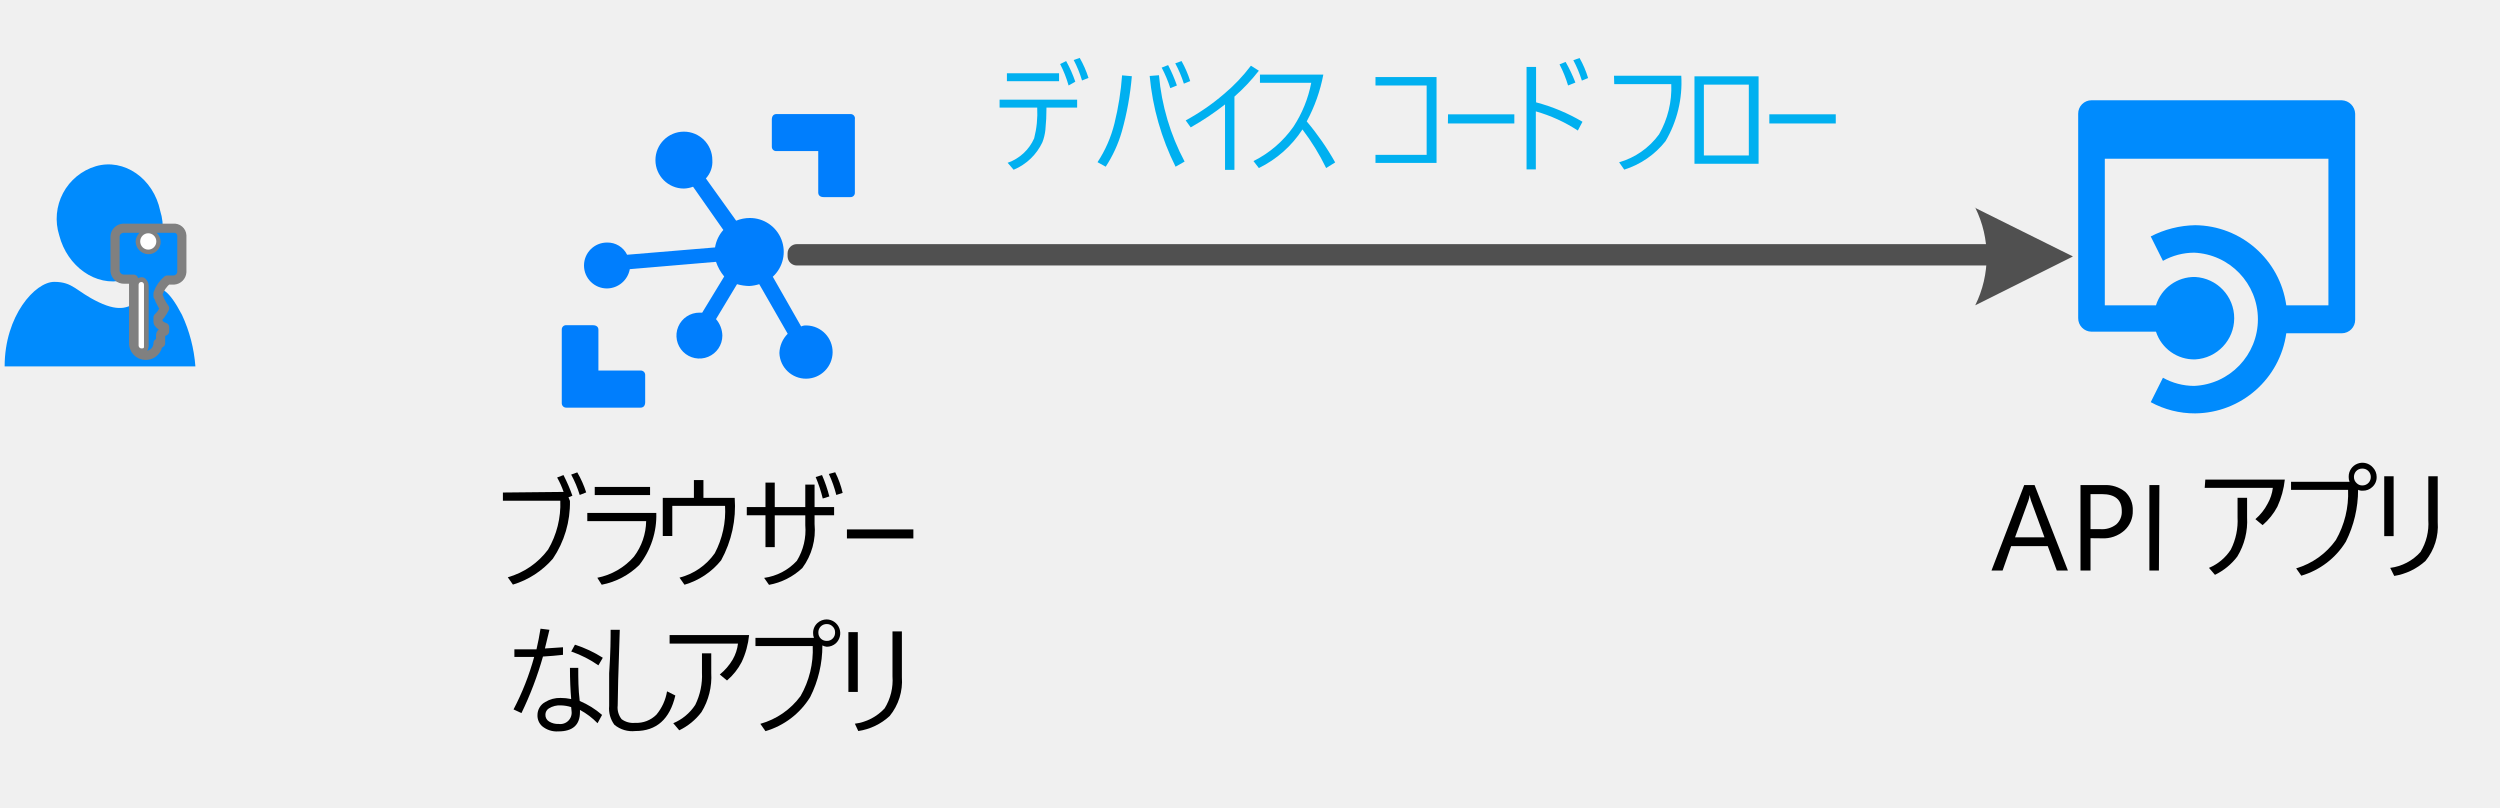
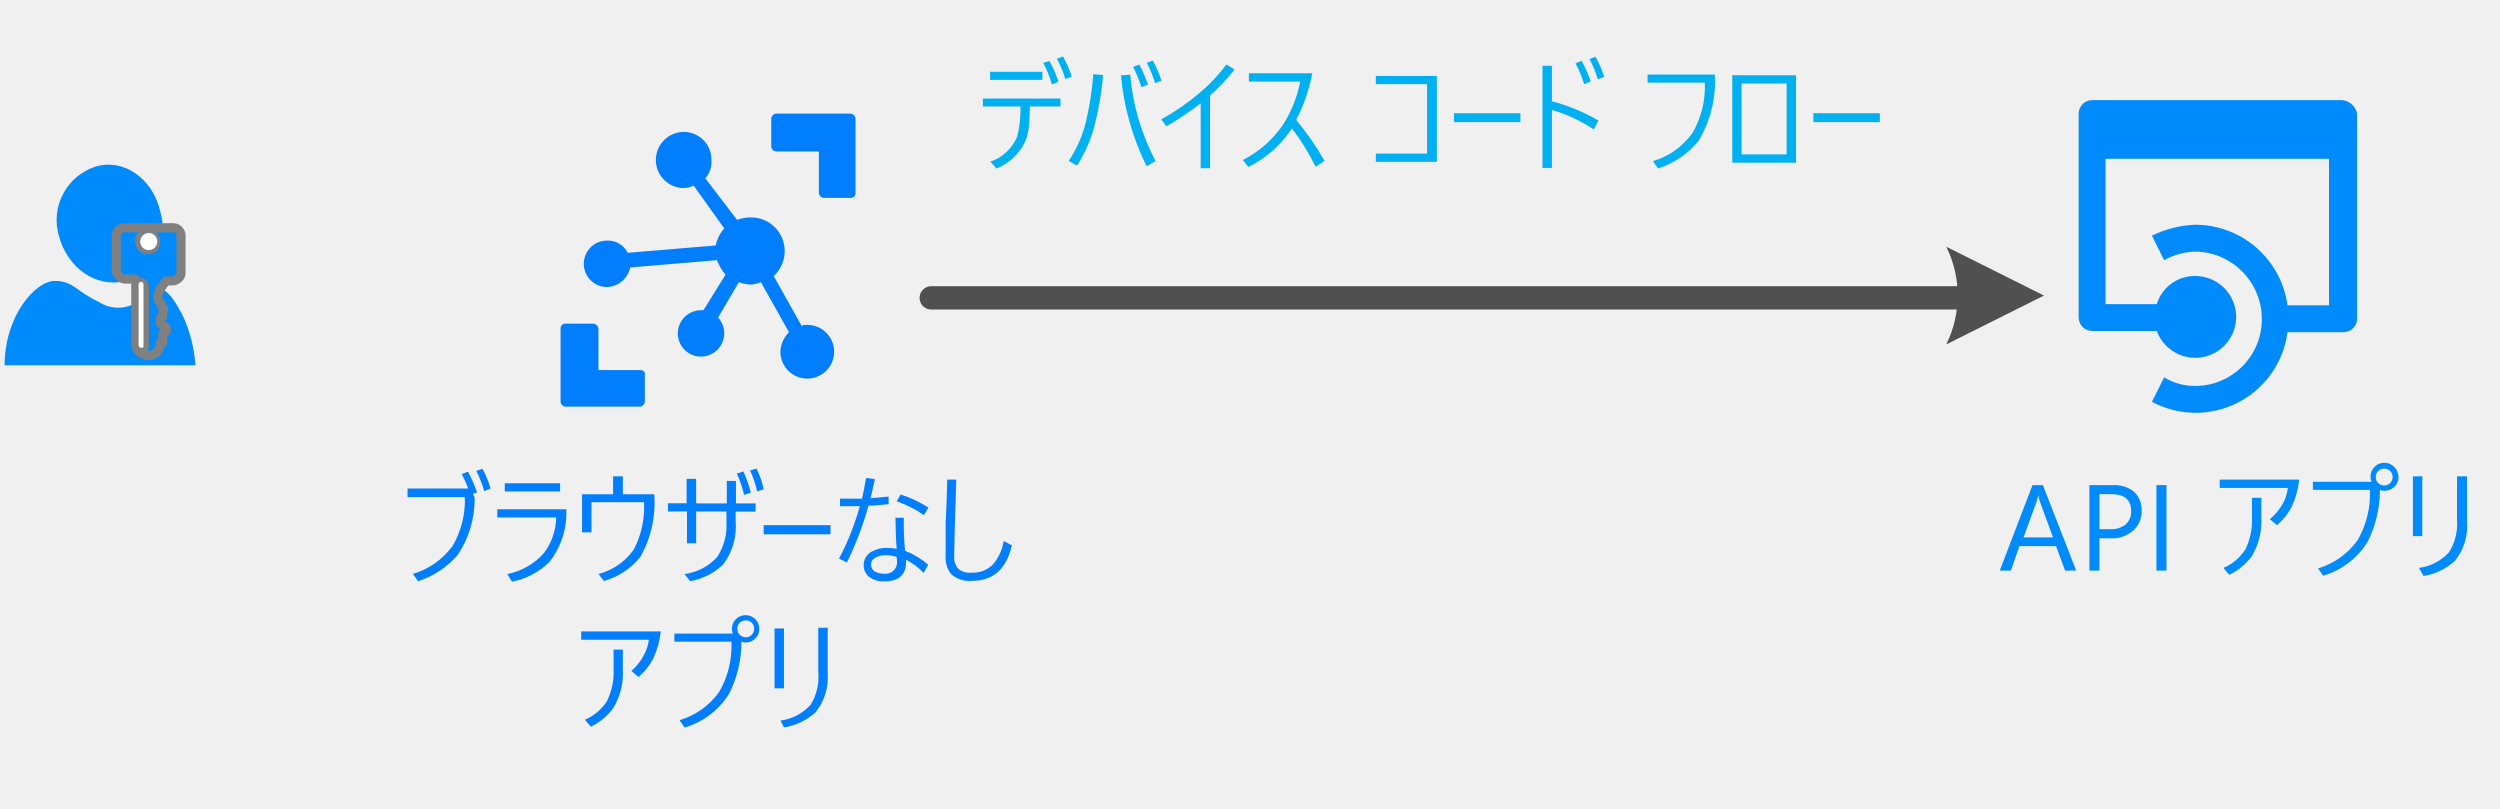
- <svg xmlns="http://www.w3.org/2000/svg" viewBox="0 0 204.71 66.15">
+ <svg xmlns="http://www.w3.org/2000/svg" id="svg111" viewBox="0 0 204.7 66.2">
  <defs>
-     <style>.cls-1{fill:#007efd;}.cls-2,.cls-3{fill:#008bfd;}.cls-3{stroke:gray;stroke-linecap:round;stroke-linejoin:round;stroke-width:0.75px;}.cls-4{fill:#fff;}.cls-5{fill:#505050;}.cls-6{fill:#00b0f0;}</style>
+     <style>
+       .cls-1 {
+         fill: #007efd;
+       }
+ 
+       .cls-2, .cls-9 {
+         fill: none;
+       }
+ 
+       .cls-3 {
+         isolation: isolate;
+       }
+ 
+       .cls-4, .cls-5 {
+         fill: #008bfd;
+       }
+ 
+       .cls-5 {
+         stroke: gray;
+         stroke-linejoin: round;
+         stroke-width: 0.75px;
+       }
+ 
+       .cls-5, .cls-9 {
+         stroke-linecap: round;
+       }
+ 
+       .cls-6 {
+         fill: #fff;
+       }
+ 
+       .cls-7 {
+         fill: #00b0f0;
+       }
+ 
+       .cls-8 {
+         fill: #505050;
+       }
+ 
+       .cls-9 {
+         stroke: #505050;
+         stroke-miterlimit: 10;
+         stroke-width: 1.91px;
+       }
+     </style>
  </defs>
-   <g id="shapes">
-     <g id="group1195-2">
-       <g id="shape1200-7">
-         <path class="cls-1" d="M69.66,9.34H63.58c-.23,0-.38.15-.38.46V12a.35.35,0,0,0,.38.37H67v3.39c0,.23.15.38.45.38h2.18a.35.35,0,0,0,.37-.38v-6A.35.35,0,0,0,69.66,9.34Zm-17.19,21H49V27c0-.22-.15-.37-.45-.37H46.4A.35.35,0,0,0,46,27v6a.36.36,0,0,0,.38.38h6.07c.23,0,.38-.15.38-.45V30.72A.36.36,0,0,0,52.47,30.34Zm13.58-3.69a.9.9,0,0,0-.45.08l-2.32-4.07a2.77,2.77,0,0,0-1.88-4.81,3,3,0,0,0-1.12.22L57.8,14.61a2,2,0,0,0,.53-1.5A2.33,2.33,0,1,0,56,15.44a2.38,2.38,0,0,0,.75-.15l2.48,3.54a2.82,2.82,0,0,0-.68,1.43l-7.2.6a1.78,1.78,0,0,0-1.65-1,1.88,1.88,0,0,0,0,3.76,1.92,1.92,0,0,0,1.87-1.58l7.06-.6a3.74,3.74,0,0,0,.67,1.2L57.5,25.6h-.22a1.88,1.88,0,1,0,1.87,1.88,2.13,2.13,0,0,0-.52-1.35l1.72-2.86a4,4,0,0,0,1,.15,3.38,3.38,0,0,0,.82-.15l2.33,4.06a2.34,2.34,0,0,0-.68,1.58,2.18,2.18,0,1,0,2.25-2.26Z" />
-       </g>
+   <g id="group1195-2">
+     <g id="shape1200-7">
+       <path id="path33" class="cls-1" d="M69.65,9.3h-6.1a.46.46,0,0,0-.4.5V12a.43.43,0,0,0,.4.4h3.5v3.4a.43.43,0,0,0,.4.4h2.2a.37.37,0,0,0,.4-.4v-6A.46.46,0,0,0,69.65,9.3Zm-17.2,21H49V26.9a.46.46,0,0,0-.5-.4h-2.2a.37.37,0,0,0-.4.4v6a.43.43,0,0,0,.4.4h6.1a.46.46,0,0,0,.4-.5V30.6C52.85,30.5,52.65,30.3,52.45,30.3Zm13.6-3.7c-.2,0-.3,0-.4.1l-2.3-4.1a2.76,2.76,0,0,0-1.9-4.8,3.59,3.59,0,0,0-1.1.2l-2.6-3.4a2,2,0,0,0,.5-1.5A2.26,2.26,0,0,0,56,10.8a2.3,2.3,0,0,0,0,4.6,2.35,2.35,0,0,0,.8-.2l2.5,3.5a3.09,3.09,0,0,0-.7,1.4l-7.2.6a1.82,1.82,0,0,0-1.7-1,1.9,1.9,0,0,0,0,3.8,2,2,0,0,0,1.9-1.6l7.1-.6a4.73,4.73,0,0,0,.7,1.2l-1.8,2.9h-.2a1.9,1.9,0,0,0,0,3.8,1.91,1.91,0,0,0,1.4-3.2l1.7-2.9a3,3,0,0,0,1,.2,2.35,2.35,0,0,0,.8-.2l2.3,4.1a2.36,2.36,0,0,0-.7,1.6,2.2,2.2,0,1,0,2.2-2.2Z" />
    </g>
-     <g id="group1201-12">
-       <g id="group1202-13">
-         <g id="group1203-14">
-           <g id="group1204-15">
-             <g id="shape1205-16">
-               <path class="cls-2" d="M7.85,13.61a4.49,4.49,0,0,0-3,5.66c.66,2.56,3,4.22,5.27,3.67a4.5,4.5,0,0,0,3-5.67C12.57,14.61,10.16,12.94,7.85,13.61Z" />
-             </g>
+   </g>
+   <rect class="cls-2" x="26.2" y="38.6" width="64.6" height="24.2" />
+   <g id="Brows..." class="cls-3">
+     <g class="cls-3">
+       <path class="cls-1" d="M38.34,40a9.15,9.15,0,0,0-.53-1.18l.51-.2a12.47,12.47,0,0,1,.74,1.69l-.33.13.13.3a8.12,8.12,0,0,1-1.4,4.72,7.19,7.19,0,0,1-3.23,2.13l-.42-.6a6.18,6.18,0,0,0,3.25-2.29,7.34,7.34,0,0,0,1-4H33.37V40ZM39,38.56l.5-.18A8.35,8.35,0,0,1,40.17,40l-.52.21A9.26,9.26,0,0,0,39,38.56Z" />
+       <path class="cls-1" d="M40.72,41.7h5.65A6.51,6.51,0,0,1,45,46a6,6,0,0,1-3.08,1.63L41.54,47a5.35,5.35,0,0,0,3-1.72,4.94,4.94,0,0,0,1-2.91H40.72Zm.61-2.13h4.53v.67H41.33Z" />
+       <path class="cls-1" d="M51,40.47h2.57a9,9,0,0,1-1.12,5.1,5.79,5.79,0,0,1-3,2L49,47a5.09,5.09,0,0,0,2.89-2,7.4,7.4,0,0,0,.84-3.88h-4.3v2.47h-.77V40.47H50.2V39H51Z" />
+       <path class="cls-1" d="M57,41.22h2.51V39.38h.75v1.84h1.61v.67H60.23v.71a5.2,5.2,0,0,1-1,3.6,5.27,5.27,0,0,1-2.72,1.39L56.05,47a4.35,4.35,0,0,0,2.68-1.4,4.76,4.76,0,0,0,.75-2.92v-.8H57v2.6h-.75v-2.6H54.69v-.67h1.53v-2H57Zm3.36-2.46.51-.16a10.31,10.31,0,0,1,.61,1.74l-.55.18A10.13,10.13,0,0,0,60.33,38.76Zm1.08-.25.51-.14a7.36,7.36,0,0,1,.58,1.69l-.53.17A8.68,8.68,0,0,0,61.41,38.51Z" />
+       <path class="cls-1" d="M62.53,43H68v.75H62.53Z" />
+       <path class="cls-1" d="M71.28,40.8l1.48-.14v.62c-.55.06-1.09.11-1.65.13a27.18,27.18,0,0,1-1.76,4.64l-.65-.31a21.37,21.37,0,0,0,1.7-4.29q-.81,0-1.62,0l0-.62c.56,0,1.16,0,1.8,0,.13-.56.24-1.12.33-1.69l.73.09C71.54,39.68,71.42,40.21,71.28,40.8Zm2.14,4.13c-.06-.71-.09-1.56-.1-2.54H74c0,.85,0,1.75.11,2.71A6.5,6.5,0,0,1,76,46.24l-.37.68a5.17,5.17,0,0,0-1.44-1.09V46c0,1.07-.59,1.6-1.77,1.6a1.87,1.87,0,0,1-1.32-.42,1.2,1.2,0,0,1-.38-.92,1.23,1.23,0,0,1,.63-1.08,2.41,2.41,0,0,1,1.26-.32A4.91,4.91,0,0,1,73.42,44.93Zm0,.67a2.67,2.67,0,0,0-.83-.14,1.71,1.71,0,0,0-1,.25.61.61,0,0,0-.27.52.64.64,0,0,0,.29.55,1.38,1.38,0,0,0,.79.19.93.93,0,0,0,1.05-1Zm0-4.54.32-.57a9.37,9.37,0,0,1,2.28,1.07l-.37.62A9,9,0,0,0,73.46,41.06Z" />
+       <path class="cls-1" d="M77.56,39.27h.74q-.17,5.13-.17,6.19a1.5,1.5,0,0,0,.33,1.12,1.54,1.54,0,0,0,1.1.31,2.3,2.3,0,0,0,1.75-.68,3.91,3.91,0,0,0,.87-1.91l.67.35q-.66,2.91-3.27,2.91A2.24,2.24,0,0,1,77.87,47a2.2,2.2,0,0,1-.44-1.53c0-.37,0-1.26,0-2.69C77.52,41.1,77.54,39.92,77.56,39.27Z" />
+     </g>
+     <g class="cls-3">
+       <path class="cls-1" d="M47.59,51.7H54.1a6.84,6.84,0,0,1-.61,2.22,5.13,5.13,0,0,1-1.2,1.51l-.59-.49a4.53,4.53,0,0,0,1-1.26,3.49,3.49,0,0,0,.43-1.3H47.59Zm.3,7.23a4,4,0,0,0,1.8-1.51,5.35,5.35,0,0,0,.55-2.64V53.19H51V54.8a5.49,5.49,0,0,1-.8,3.2,5,5,0,0,1-1.82,1.5Z" />
+       <path class="cls-1" d="M60.71,52.54a9.43,9.43,0,0,1-1,4.24,6.39,6.39,0,0,1-3.65,2.79l-.42-.6a6.11,6.11,0,0,0,3.25-2.32,7.53,7.53,0,0,0,1-4.11H55.22v-.66H60a1.19,1.19,0,0,1-.07-.4,1.11,1.11,0,0,1,.37-.83,1.14,1.14,0,0,1,1.58.08,1.12,1.12,0,0,1,.29.75,1.07,1.07,0,0,1-.37.84,1.08,1.08,0,0,1-.75.29A.84.84,0,0,1,60.71,52.54Zm.35-1.74a.67.67,0,0,0-.52.22.71.71,0,0,0-.17.46.67.67,0,0,0,.23.52.63.63,0,0,0,.46.18.68.68,0,0,0,.52-.23.7.7,0,0,0,.17-.47.66.66,0,0,0-.69-.68Z" />
+       <path class="cls-1" d="M64.19,51.46v4.9h-.77v-4.9ZM63.9,59a4,4,0,0,0,2.48-1.3A4.36,4.36,0,0,0,67,55V51.4h.77v3.75a4.51,4.51,0,0,1-1,3.18,5,5,0,0,1-2.57,1.23Z" />
+     </g>
+   </g>
+   <g id="group1201-12">
+     <g id="group1202-13">
+       <g id="group1203-14">
+         <g id="group1204-15">
+           <g id="shape1205-16">
+             <path id="path53" class="cls-4" d="M7.83,13.64a4.6,4.6,0,0,0-3,5.7c.7,2.6,3,4.2,5.3,3.7a4.6,4.6,0,0,0,3-5.7C12.53,14.64,10.13,12.94,7.83,13.64Z" />
          </g>
-           <g id="group1206-18">
-             <g id="shape1207-19">
-               <path class="cls-2" d="M12.79,23.63c-.44,0-.88.78-1.54,1.11s-1.32.89-3.18,0S6,23.08,4.44,23.08.38,25.85.38,30H16a12.14,12.14,0,0,0-1.1-4.22C13.77,23.63,13.23,23.63,12.79,23.63Z" />
-             </g>
+         </g>
+         <g id="group1206-18">
+           <g id="shape1207-19">
+             <path id="path61" class="cls-4" d="M12.77,23.61c-.39,0-.89.8-1.5,1.1a2.88,2.88,0,0,1-3.2,0C6.17,23.81,6,23,4.47,23S.38,25.81.38,29.91H16a11.38,11.38,0,0,0-1.1-4.2C13.77,23.61,13.27,23.61,12.77,23.61Z" />
          </g>
        </g>
      </g>
-       <g id="group1208-21">
-         <g id="shape1209-22">
-           <path class="cls-3" d="M14.19,18.69H10.07a.71.71,0,0,0-.65.66V22.2a.73.73,0,0,0,.76.66h.76V28a1,1,0,0,0,1,1.1,1,1,0,0,0,1-1h.21v-.65c0-.22.33-.33.33-.33V26.8c-.33-.11-.54-.33-.54-.44V26l.21-.22a3.55,3.55,0,0,0,.33-.54,2.4,2.4,0,0,1-.33-.55c-.1-.11-.1-.33-.21-.44v-.22a2.51,2.51,0,0,1,.76-1.1h.54a.7.7,0,0,0,.65-.65v-3A.63.63,0,0,0,14.19,18.69ZM11.8,28.22c0,.22,0,.33-.21.33s-.22-.22-.22-.33V23.4c0-.22.11-.33.22-.33s.21.22.21.33Zm.33-7.78a.69.69,0,0,1-.65-.65.7.7,0,0,1,.65-.66.71.71,0,0,1,.65.66A.62.62,0,0,1,12.13,20.44Z" />
-         </g>
-         <g id="shape1210-24">
-           <path class="cls-4" d="M11.57,28.53a.24.24,0,0,1-.22-.22v-5a.22.22,0,1,1,.44,0v5.11C11.79,28.53,11.68,28.53,11.57,28.53Z" />
-         </g>
-         <g id="shape1211-26">
-           <ellipse class="cls-4" cx="12.14" cy="19.77" rx="0.66" ry="0.67" />
-         </g>
+     </g>
+     <g id="group1208-21">
+       <g id="shape1209-22">
+         <path id="path71" class="cls-5" d="M14.22,18.65h-4.1a.67.67,0,0,0-.6.7v2.8a.77.77,0,0,0,.8.7h.8V28a1,1,0,0,0,1,1.1.94.94,0,0,0,1-1h.2v-.7c0-.2.3-.3.3-.3v-.3c-.3-.1-.5-.3-.5-.4v-.3l.2-.2c-.1-.2.1-.6.1-.6a2.19,2.19,0,0,1-.3-.5c-.1-.1-.1-.3-.2-.4v-.2a2.75,2.75,0,0,1,.7-1.2h.5c.3,0,.7-.3.7-.6v-3A.66.66,0,0,0,14.22,18.65Zm-2.4,9.6c0,.2,0,.3-.2.3s-.2-.2-.2-.3v-4.8c0-.2.1-.3.2-.3s.2.2.2.3Zm.3-7.8a.7.7,0,0,1,0-1.4.67.67,0,0,1,.6.7A.56.56,0,0,1,12.12,20.45Z" />
      </g>
-     </g>
-     <path class="cls-2" d="M191.76,8.21h-20.5a1.09,1.09,0,0,0-1.09,1.1V26.05a1.1,1.1,0,0,0,1.09,1.11h5.28a3.29,3.29,0,0,0,3.21,2.27,3.38,3.38,0,0,0,0-6.75A3.29,3.29,0,0,0,176.54,25h-4.19V13h18.31V25h-3.45a7.61,7.61,0,0,0-7.46-6.56,8.25,8.25,0,0,0-3.64.92l1,2a5.27,5.27,0,0,1,2.55-.67,5.46,5.46,0,0,1,0,10.91,5.27,5.27,0,0,1-2.55-.67l-1,2a7.51,7.51,0,0,0,3.64.92,7.61,7.61,0,0,0,7.46-6.56h4.55a1.1,1.1,0,0,0,1.09-1.11V9.31A1.14,1.14,0,0,0,191.76,8.21Z" />
-     <g id="shape1213-31">
-       <g id="lend5">
-         <path class="cls-5" d="M161.69,17l8.05,4-8,4a9,9,0,0,0,0-8" />
+       <g id="shape1210-24">
+         <path id="path76" class="cls-6" d="M11.55,28.48a.22.22,0,0,1-.2-.2v-5a.2.2,0,0,1,.4,0v5.1C11.75,28.48,11.65,28.48,11.55,28.48Z" />
+       </g>
+       <g id="shape1211-26">
+         <circle id="ellipse81" class="cls-6" cx="12.18" cy="19.78" r="0.7" />
      </g>
    </g>
  </g>
-   <g id="text">
-     <path class="cls-6" d="M84.93,8.81H81.85V8.16H88.2v.65H85.69a18.29,18.29,0,0,1-.09,1.83,4,4,0,0,1-.24,1A4.51,4.51,0,0,1,83,13.9l-.49-.57a3.7,3.7,0,0,0,2.17-2A8.31,8.31,0,0,0,84.93,8.81ZM82.45,6h4.27v.65H82.45Zm4.35-.75L87.3,5a10.32,10.32,0,0,1,.75,1.69L87.5,7A9.35,9.35,0,0,0,86.8,5.23Zm1.11-.33.5-.18a8.31,8.31,0,0,1,.72,1.64l-.53.21A9.26,9.26,0,0,0,87.91,4.9Z" />
-     <path class="cls-6" d="M89.87,13.28a10.23,10.23,0,0,0,1.39-3.19,23.4,23.4,0,0,0,.62-3.92l.8.07a24.21,24.21,0,0,1-.82,4.53,10.63,10.63,0,0,1-1.32,2.88Zm4.27-7.06.76-.06A18.53,18.53,0,0,0,97,13.23l-.74.42A20.91,20.91,0,0,1,94.14,6.22Zm1-.69.51-.2A12.47,12.47,0,0,1,96.37,7l-.54.22A10.68,10.68,0,0,0,95.12,5.53Zm1.11-.35.5-.18a8.62,8.62,0,0,1,.71,1.64l-.52.21A9.58,9.58,0,0,0,96.23,5.18Z" />
-     <path class="cls-6" d="M100.31,8.55a22.06,22.06,0,0,1-2.81,1.88l-.41-.57a18,18,0,0,0,3.12-2.15,14.15,14.15,0,0,0,2.22-2.33l.65.41a15.3,15.3,0,0,1-2,2.12v6h-.77Z" />
-     <path class="cls-6" d="M106.65,10.6a8.91,8.91,0,0,1-3.57,3.16l-.44-.57a8.79,8.79,0,0,0,3.27-2.81,10,10,0,0,0,1.46-3.6h-4.2V6.11h5.19A13.26,13.26,0,0,1,107,9.94a21.54,21.54,0,0,1,2.33,3.36l-.74.46A18.82,18.82,0,0,0,106.65,10.6Z" />
-     <path class="cls-6" d="M117.63,13.34h-5v-.66h4.19V7h-4.19V6.31h5Z" />
-     <path class="cls-6" d="M118.57,9.36H124v.75h-5.44Z" />
-     <path class="cls-6" d="M125.76,9.12v4.75H125V5.48h.78v2.9a15,15,0,0,1,3.8,1.59l-.38.72A12.52,12.52,0,0,0,125.76,9.12Zm1.94-3.85.5-.2A12.79,12.79,0,0,1,129,6.76L128.4,7A9.91,9.91,0,0,0,127.7,5.27Zm1.13-.34.51-.18a7.82,7.82,0,0,1,.7,1.64l-.51.21A10,10,0,0,0,128.83,4.93Z" />
-     <path class="cls-6" d="M132.16,6.2h5.51a9.46,9.46,0,0,1-1.29,5.36A6.94,6.94,0,0,1,133,13.89l-.42-.6A6.15,6.15,0,0,0,135.85,11a7.62,7.62,0,0,0,1-4.11h-4.67Z" />
-     <path class="cls-6" d="M138.75,13.41V6.25H144v7.16Zm4.45-.68V6.93h-3.68v5.8Z" />
-     <path class="cls-6" d="M144.88,9.36h5.44v.75h-5.44Z" />
-     <path d="M46.15,40.28a7,7,0,0,0-.53-1.18l.52-.2a13.39,13.39,0,0,1,.73,1.69l-.32.13.12.3a8.18,8.18,0,0,1-1.4,4.73A7,7,0,0,1,42,47.87l-.42-.6A6.21,6.21,0,0,0,44.88,45a7.35,7.35,0,0,0,1-4H41.18v-.67Zm.62-1.42.5-.18A8.31,8.31,0,0,1,48,40.32l-.53.21A9.26,9.26,0,0,0,46.77,38.86Z" />
-     <path d="M48.09,42h5.65a6.56,6.56,0,0,1-1.39,4.26,6,6,0,0,1-3.08,1.62l-.36-.57a5.35,5.35,0,0,0,3-1.73,4.94,4.94,0,0,0,1-2.91H48.09Zm.61-2.13h4.53v.67H48.7Z" />
-     <path d="M57.6,40.77h2.56a9.2,9.2,0,0,1-1.11,5.11,6,6,0,0,1-3,2l-.41-.58a5.06,5.06,0,0,0,2.89-2,7.4,7.4,0,0,0,.84-3.88H55.05v2.47h-.78V40.77h2.55V39.31h.78Z" />
-     <path d="M63.44,41.52h2.5V39.68h.76v1.84h1.6v.67H66.7v.71a5.24,5.24,0,0,1-1,3.61,5.38,5.38,0,0,1-2.73,1.38l-.4-.57a4.46,4.46,0,0,0,2.68-1.4A4.8,4.8,0,0,0,65.94,43v-.8h-2.5V44.8h-.76V42.19H61.15v-.67h1.53v-2h.76Zm3.35-2.46.52-.16a11.59,11.59,0,0,1,.6,1.75l-.54.17A11.33,11.33,0,0,0,66.79,39.06Zm1.08-.25.52-.14A7.56,7.56,0,0,1,69,40.36l-.52.17A9.59,9.59,0,0,0,67.87,38.81Z" />
-     <path d="M69.35,43.35h5.44v.74H69.35Z" />
-     <path d="M44.62,53.1,46.1,53v.62c-.54.06-1.09.11-1.64.14a28.29,28.29,0,0,1-1.76,4.63l-.65-.3a21.39,21.39,0,0,0,1.69-4.3q-.81,0-1.62,0l0-.62c.56,0,1.16,0,1.81,0,.13-.56.24-1.12.33-1.69l.73.09C44.88,52,44.77,52.51,44.62,53.1Zm2.15,4.14c-.06-.72-.1-1.56-.1-2.55h.68c0,.85,0,1.75.12,2.71a6.8,6.8,0,0,1,1.83,1.14l-.37.68a5.94,5.94,0,0,0-1.44-1.09v.17q0,1.59-1.77,1.59a1.87,1.87,0,0,1-1.32-.42,1.17,1.17,0,0,1-.39-.92,1.22,1.22,0,0,1,.64-1.07,2.31,2.31,0,0,1,1.25-.33A4.14,4.14,0,0,1,46.77,57.24Zm0,.66a3.06,3.06,0,0,0-.83-.14,1.67,1.67,0,0,0-1,.25.6.6,0,0,0-.28.52.62.62,0,0,0,.3.55,1.38,1.38,0,0,0,.79.2.93.93,0,0,0,1.05-1.06Zm0-4.54.31-.57a9.75,9.75,0,0,1,2.28,1.07l-.36.62A9.13,9.13,0,0,0,46.81,53.36Z" />
-     <path d="M50,51.57h.75c-.12,3.42-.17,5.49-.17,6.19a1.53,1.53,0,0,0,.32,1.13,1.6,1.6,0,0,0,1.11.3,2.29,2.29,0,0,0,1.74-.67,4,4,0,0,0,.87-1.91l.68.34q-.68,2.91-3.27,2.91a2.31,2.31,0,0,1-1.72-.51,2.23,2.23,0,0,1-.43-1.54c0-.37,0-1.26,0-2.68C50,53.41,50,52.22,50,51.57Z" />
-     <path d="M54.83,52h6.51a6.77,6.77,0,0,1-.61,2.21,5,5,0,0,1-1.2,1.51l-.59-.49A4.53,4.53,0,0,0,60,54a3.44,3.44,0,0,0,.43-1.3H54.83Zm.3,7.22a4,4,0,0,0,1.8-1.5,5.42,5.42,0,0,0,.55-2.65V53.5h.76v1.6a5.52,5.52,0,0,1-.8,3.21,5,5,0,0,1-1.82,1.49Z" />
-     <path d="M67.34,52.85a9.36,9.36,0,0,1-1,4.23,6.41,6.41,0,0,1-3.66,2.79l-.42-.6A6.14,6.14,0,0,0,65.55,57a7.58,7.58,0,0,0,1-4.1H61.86v-.67h4.79a.94.94,0,0,1-.07-.39,1.08,1.08,0,0,1,.36-.83,1.13,1.13,0,0,1,.76-.29,1.13,1.13,0,0,1,.75,1.95,1.12,1.12,0,0,1-.75.29A1,1,0,0,1,67.34,52.85Zm.36-1.75a.67.67,0,0,0-.69.69.67.67,0,0,0,.22.52.7.7,0,0,0,.47.17.65.65,0,0,0,.51-.22.67.67,0,0,0,.17-.47.64.64,0,0,0-.22-.51A.65.65,0,0,0,67.7,51.1Z" />
-     <path d="M70.24,51.76v4.9h-.77v-4.9ZM70,59.26A4,4,0,0,0,72.44,58a4.38,4.38,0,0,0,.64-2.62V51.7h.77v3.75a4.51,4.51,0,0,1-1,3.18,4.83,4.83,0,0,1-2.57,1.23Z" />
-     <path d="M169.33,46.72h-.91l-.74-2h-3l-.7,2h-.91l2.68-7h.85ZM167.41,44l-1.1-3a2.75,2.75,0,0,1-.11-.47h0a2.53,2.53,0,0,1-.11.47L165,44Z" />
-     <path d="M171.18,44.07v2.65h-.82v-7h1.92a2.56,2.56,0,0,1,1.74.55,2,2,0,0,1,.62,1.54,2.1,2.1,0,0,1-.69,1.63,2.57,2.57,0,0,1-1.85.64Zm0-3.61v2.87H172a1.89,1.89,0,0,0,1.29-.39,1.37,1.37,0,0,0,.45-1.1c0-.92-.55-1.38-1.64-1.38Z" />
-     <path d="M176.78,46.72H176v-7h.82Z" />
-     <path d="M180.58,39.27h6.51a7.1,7.1,0,0,1-.61,2.22A5.16,5.16,0,0,1,185.27,43l-.59-.49a4.21,4.21,0,0,0,1-1.26,3.49,3.49,0,0,0,.43-1.3h-5.58Zm.3,7.23A3.93,3.93,0,0,0,182.67,45a5.24,5.24,0,0,0,.55-2.64V40.76H184v1.61a5.54,5.54,0,0,1-.8,3.2,5.06,5.06,0,0,1-1.83,1.5Z" />
-     <path d="M193.09,40.11a9.53,9.53,0,0,1-1,4.24,6.39,6.39,0,0,1-3.65,2.79l-.42-.6a6.11,6.11,0,0,0,3.25-2.32,7.62,7.62,0,0,0,1-4.11H187.6v-.66h4.79a1,1,0,0,1-.07-.4,1.13,1.13,0,0,1,2-.75,1.12,1.12,0,0,1,.29.75,1.07,1.07,0,0,1-.37.84,1.08,1.08,0,0,1-.75.29A.84.84,0,0,1,193.09,40.11Zm.35-1.74a.67.67,0,0,0-.52.22.71.71,0,0,0-.17.46.67.67,0,0,0,.23.52.63.63,0,0,0,.46.18.68.68,0,0,0,.52-.23.7.7,0,0,0,.17-.47.68.68,0,0,0-.23-.51A.67.67,0,0,0,193.44,38.37Z" />
-     <path d="M196,39v4.9h-.77V39Zm-.28,7.5a4,4,0,0,0,2.48-1.3,4.43,4.43,0,0,0,.64-2.62V39h.77v3.75a4.51,4.51,0,0,1-1,3.18,5,5,0,0,1-2.56,1.23Z" />
-     <rect class="cls-5" x="64.49" y="19.99" width="99.53" height="1.75" rx="0.76" />
+   <path id="path90" class="cls-4" d="M191.8,8.2H171.3a1.11,1.11,0,0,0-1.1,1.1V26a1.11,1.11,0,0,0,1.1,1.1h5.3a3.35,3.35,0,1,0,3.2-4.5,3.24,3.24,0,0,0-3.2,2.3h-4.2V13h18.3V25h-3.4a7.64,7.64,0,0,0-7.5-6.6,8.7,8.7,0,0,0-3.6.9l1,2a5.59,5.59,0,0,1,2.6-.7,5.53,5.53,0,0,1,5.4,5.5,5.46,5.46,0,0,1-5.4,5.5,4.84,4.84,0,0,1-2.6-.7l-1,2a7.58,7.58,0,0,0,11.1-5.7h4.6a1.11,1.11,0,0,0,1.1-1.1V9.3A1.38,1.38,0,0,0,191.8,8.2Z" />
+   <g id="text92" class="cls-3">
+     <path class="cls-4" d="M170,46.72h-.91l-.74-2h-3l-.7,2h-.91l2.68-7h.85ZM168.1,44,167,41a2.75,2.75,0,0,1-.11-.47h0a2.53,2.53,0,0,1-.11.47l-1.09,3Z" />
+     <path class="cls-4" d="M171.9,44.07v2.65h-.82v-7H173a2.56,2.56,0,0,1,1.74.55,2,2,0,0,1,.62,1.54,2.1,2.1,0,0,1-.69,1.63,2.59,2.59,0,0,1-1.85.64Zm0-3.61v2.87h.86a1.91,1.91,0,0,0,1.29-.39,1.38,1.38,0,0,0,.45-1.1c0-.92-.55-1.38-1.64-1.38Z" />
+     <path class="cls-4" d="M177.39,46.72h-.82v-7h.82Z" />
+     <path class="cls-4" d="M181.75,39.27h6.51a7.1,7.1,0,0,1-.61,2.22A5,5,0,0,1,186.44,43l-.59-.49a4.4,4.4,0,0,0,1.06-1.26,3.42,3.42,0,0,0,.42-1.3h-5.58Zm.3,7.23a4,4,0,0,0,1.8-1.51,5.36,5.36,0,0,0,.54-2.64V40.76h.77v1.61a5.54,5.54,0,0,1-.8,3.2,5.06,5.06,0,0,1-1.83,1.5Z" />
+     <path class="cls-4" d="M194.87,40.11a9.53,9.53,0,0,1-1,4.24,6.39,6.39,0,0,1-3.65,2.79l-.42-.6a6.15,6.15,0,0,0,3.25-2.32,7.62,7.62,0,0,0,1-4.11h-4.67v-.66h4.79a1,1,0,0,1-.07-.39,1.13,1.13,0,0,1,2-.76,1.13,1.13,0,0,1,.29.76,1.09,1.09,0,0,1-.37.83,1.12,1.12,0,0,1-.75.29A.81.81,0,0,1,194.87,40.11Zm.35-1.74a.67.67,0,0,0-.52.22.71.71,0,0,0-.17.47.65.65,0,0,0,.22.51.67.67,0,0,0,.47.18.69.69,0,1,0,0-1.38Z" />
+     <path class="cls-4" d="M198.34,39v4.9h-.77V39Zm-.28,7.5a4,4,0,0,0,2.48-1.3,4.36,4.36,0,0,0,.64-2.62V39H202v3.75a4.47,4.47,0,0,1-1,3.18,4.91,4.91,0,0,1-2.56,1.23Z" />
  </g>
+   <g id="shape1214-37">
+     <rect id="rect104" class="cls-2" x="73.89" y="0.42" width="90.4" height="20" />
+     <g id="text106" class="cls-3">
+       <path class="cls-7" d="M83.55,8.72H80.48V8.07h6.35v.65H84.32a15.21,15.21,0,0,1-.1,1.83,3.76,3.76,0,0,1-.24.95,4.42,4.42,0,0,1-2.39,2.3l-.5-.56a3.72,3.72,0,0,0,2.18-2A8.41,8.41,0,0,0,83.55,8.72ZM81.07,5.88h4.28v.66H81.07Zm4.35-.74L85.93,5a9.59,9.59,0,0,1,.74,1.69l-.54.22A8.71,8.71,0,0,0,85.42,5.14Zm1.12-.33.5-.19a8.46,8.46,0,0,1,.71,1.65l-.52.2A9.14,9.14,0,0,0,86.54,4.81Z" />
+       <path class="cls-7" d="M87.51,13.18A10.31,10.31,0,0,0,88.91,10a24.73,24.73,0,0,0,.61-3.93l.8.08a25.13,25.13,0,0,1-.81,4.53,11,11,0,0,1-1.33,2.88Zm4.27-7,.76-.07a18.53,18.53,0,0,0,2.08,7.08l-.74.42A21.18,21.18,0,0,1,91.78,6.13Zm1-.7.51-.2A13.76,13.76,0,0,1,94,6.92l-.54.22A11.53,11.53,0,0,0,92.76,5.43Zm1.11-.34.5-.18a8.62,8.62,0,0,1,.71,1.64l-.52.21A9.58,9.58,0,0,0,93.87,5.09Z" />
+       <path class="cls-7" d="M98.31,8.46a24,24,0,0,1-2.81,1.88l-.41-.57a19.4,19.4,0,0,0,3.12-2.15,13.73,13.73,0,0,0,2.21-2.34l.66.41a16,16,0,0,1-2,2.13v5.95h-.77Z" />
+       <path class="cls-7" d="M105.78,10.51a8.91,8.91,0,0,1-3.57,3.16l-.44-.57A8.87,8.87,0,0,0,105,10.29a10,10,0,0,0,1.46-3.61h-4.2V6h5.19a13.81,13.81,0,0,1-1.32,3.82,23.29,23.29,0,0,1,2.33,3.36l-.74.47A18.82,18.82,0,0,0,105.78,10.51Z" />
+       <path class="cls-7" d="M117.65,13.25h-5v-.67h4.2V6.89h-4.2V6.22h5Z" />
+       <path class="cls-7" d="M119.05,9.27h5.44V10h-5.44Z" />
+       <path class="cls-7" d="M127.07,9v4.75h-.77V5.39h.77v2.9a15.34,15.34,0,0,1,3.81,1.58l-.38.73A12.6,12.6,0,0,0,127.07,9ZM129,5.18l.51-.2a11.3,11.3,0,0,1,.74,1.69l-.54.22A9.83,9.83,0,0,0,129,5.18Zm1.14-.35.5-.18a8,8,0,0,1,.71,1.64l-.52.21A9.58,9.58,0,0,0,130.15,4.83Z" />
+       <path class="cls-7" d="M134.9,6.1h5.51a9.48,9.48,0,0,1-1.29,5.37,6.86,6.86,0,0,1-3.36,2.32l-.42-.6a6,6,0,0,0,3.25-2.32,7.47,7.47,0,0,0,1-4.1H134.9Z" />
+       <path class="cls-7" d="M141.84,13.32V6.16h5.22v7.16Zm4.45-.68V6.84H142.6v5.8Z" />
+       <path class="cls-7" d="M148.48,9.27h5.44V10h-5.44Z" />
+     </g>
+   </g>
+   <g id="shape1100-52">
+     <g id="use1353">
+       <g id="lend5">
+         <path id="path1350" class="cls-8" d="M159.36,20.2l8,4-8,4a9,9,0,0,0,0-8" />
+       </g>
+     </g>
+   </g>
+   <line class="cls-9" x1="162.38" y1="24.39" x2="76.25" y2="24.39" />
</svg>
